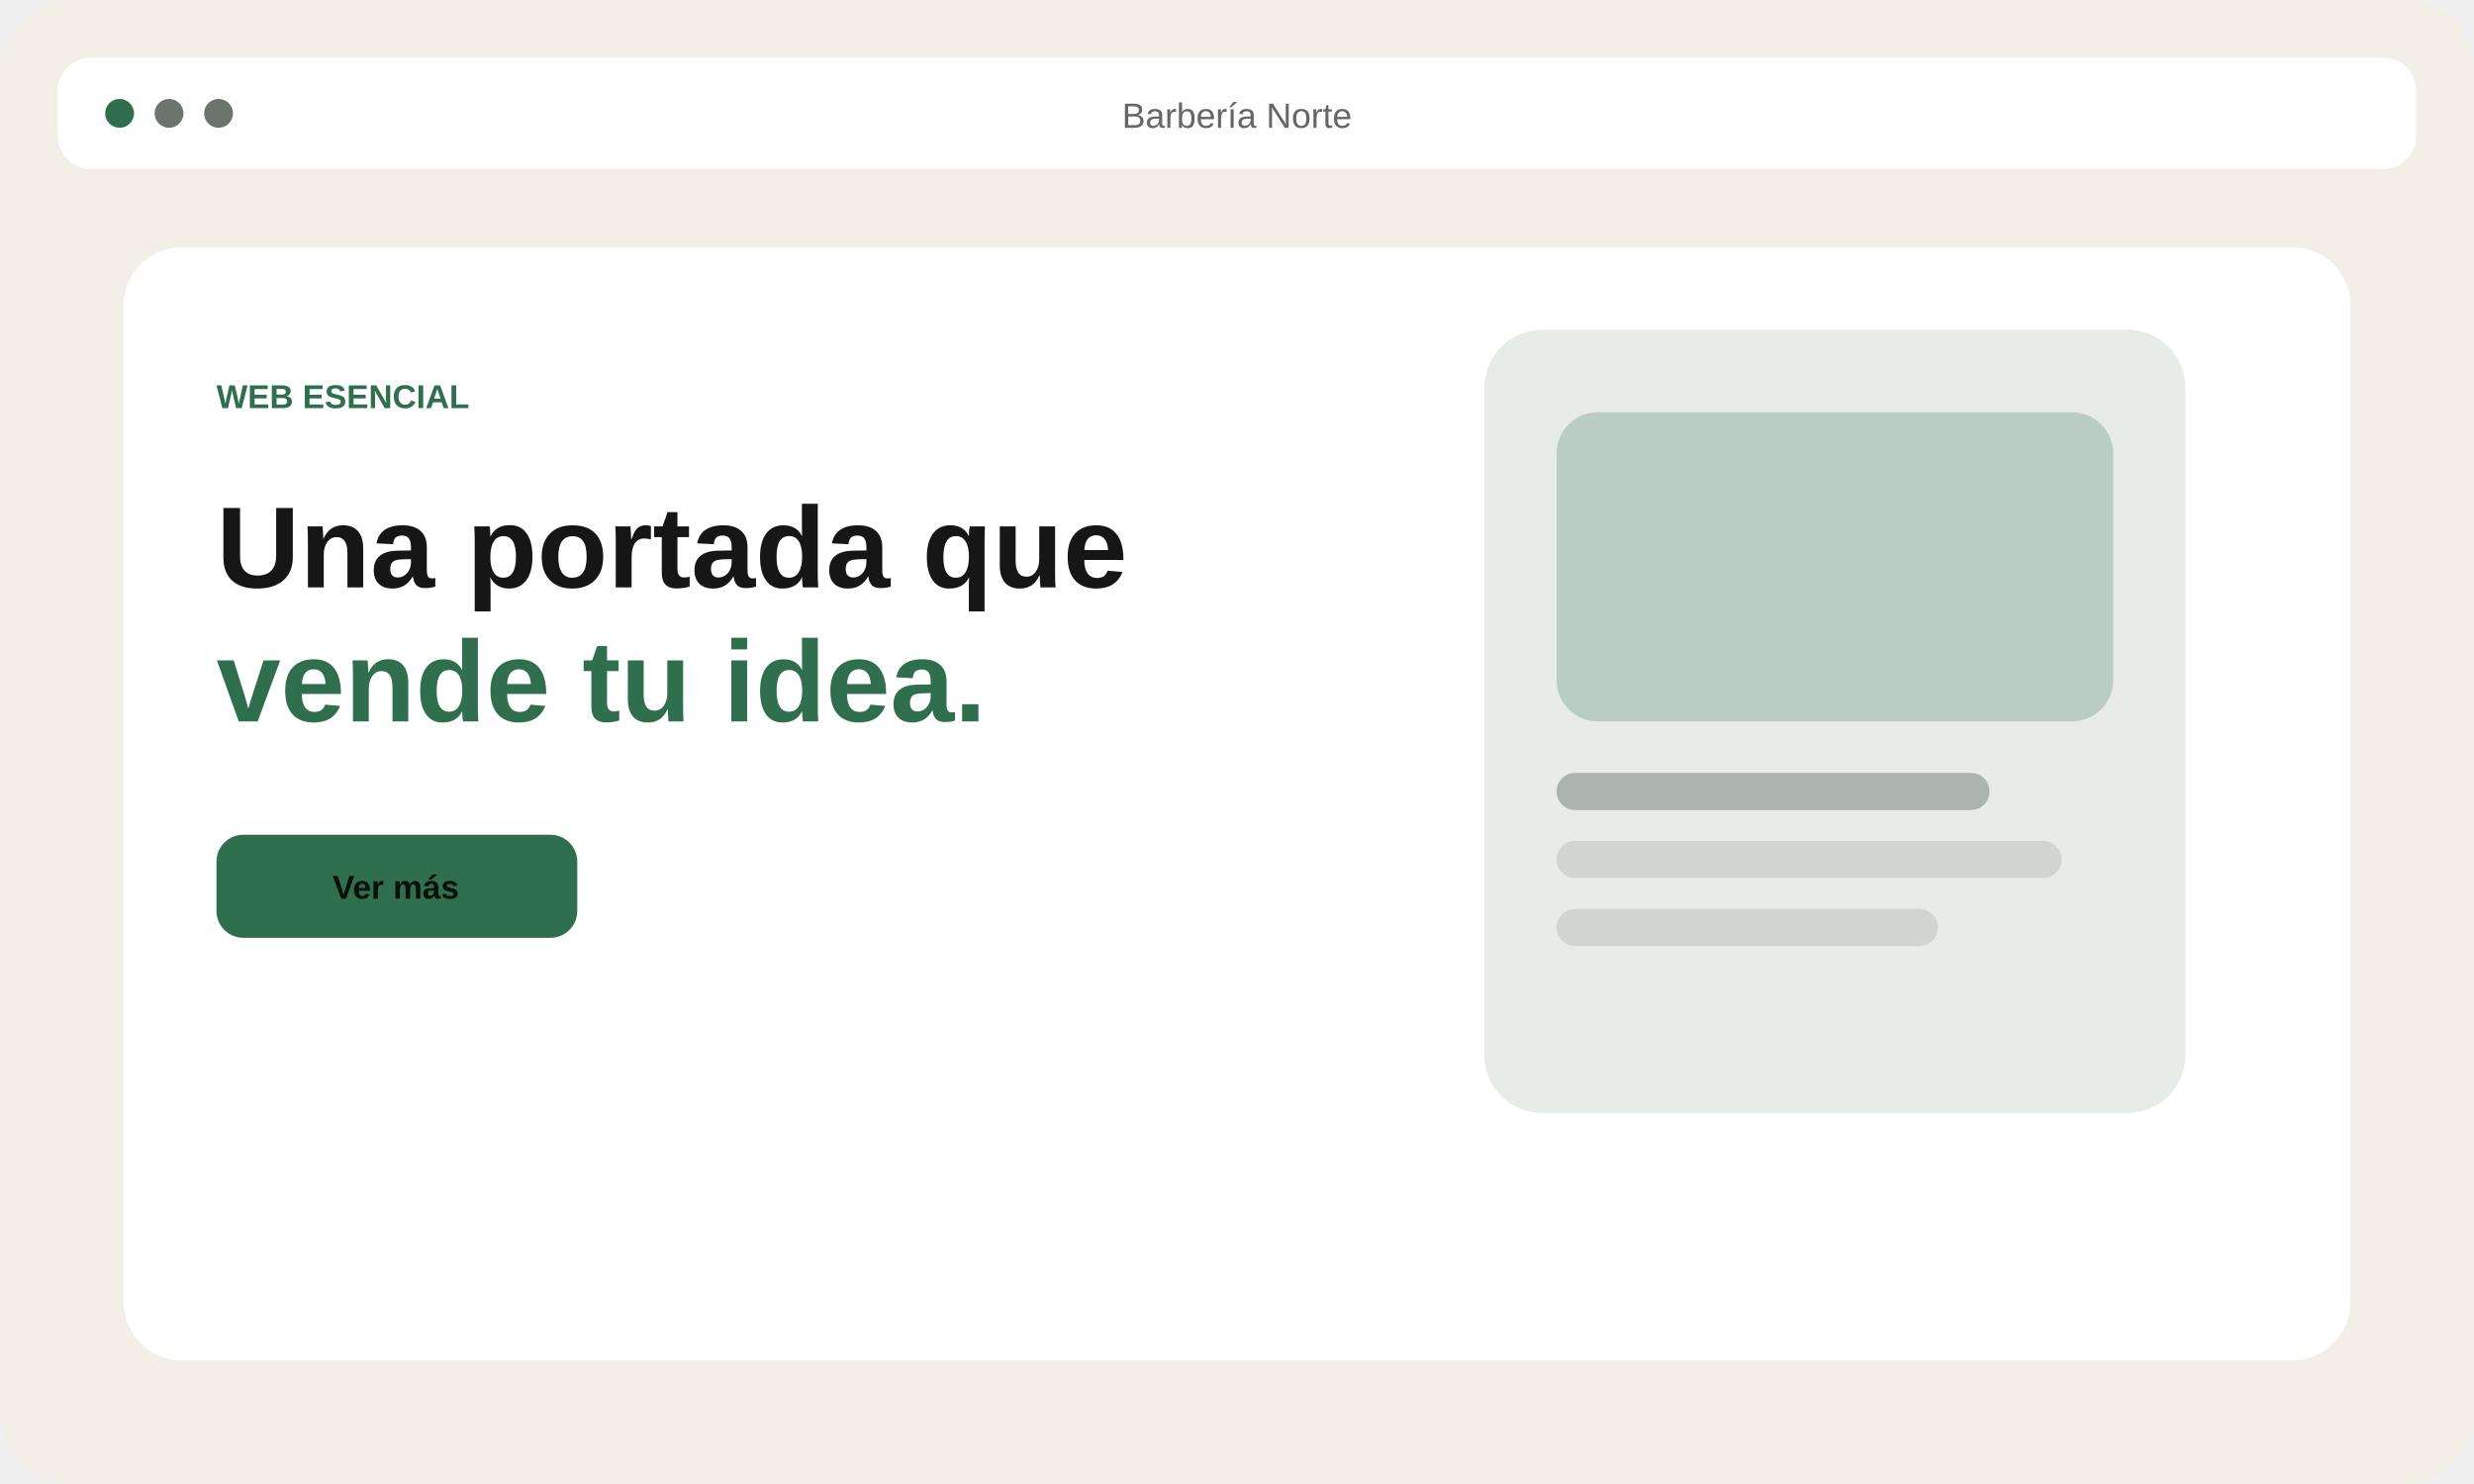
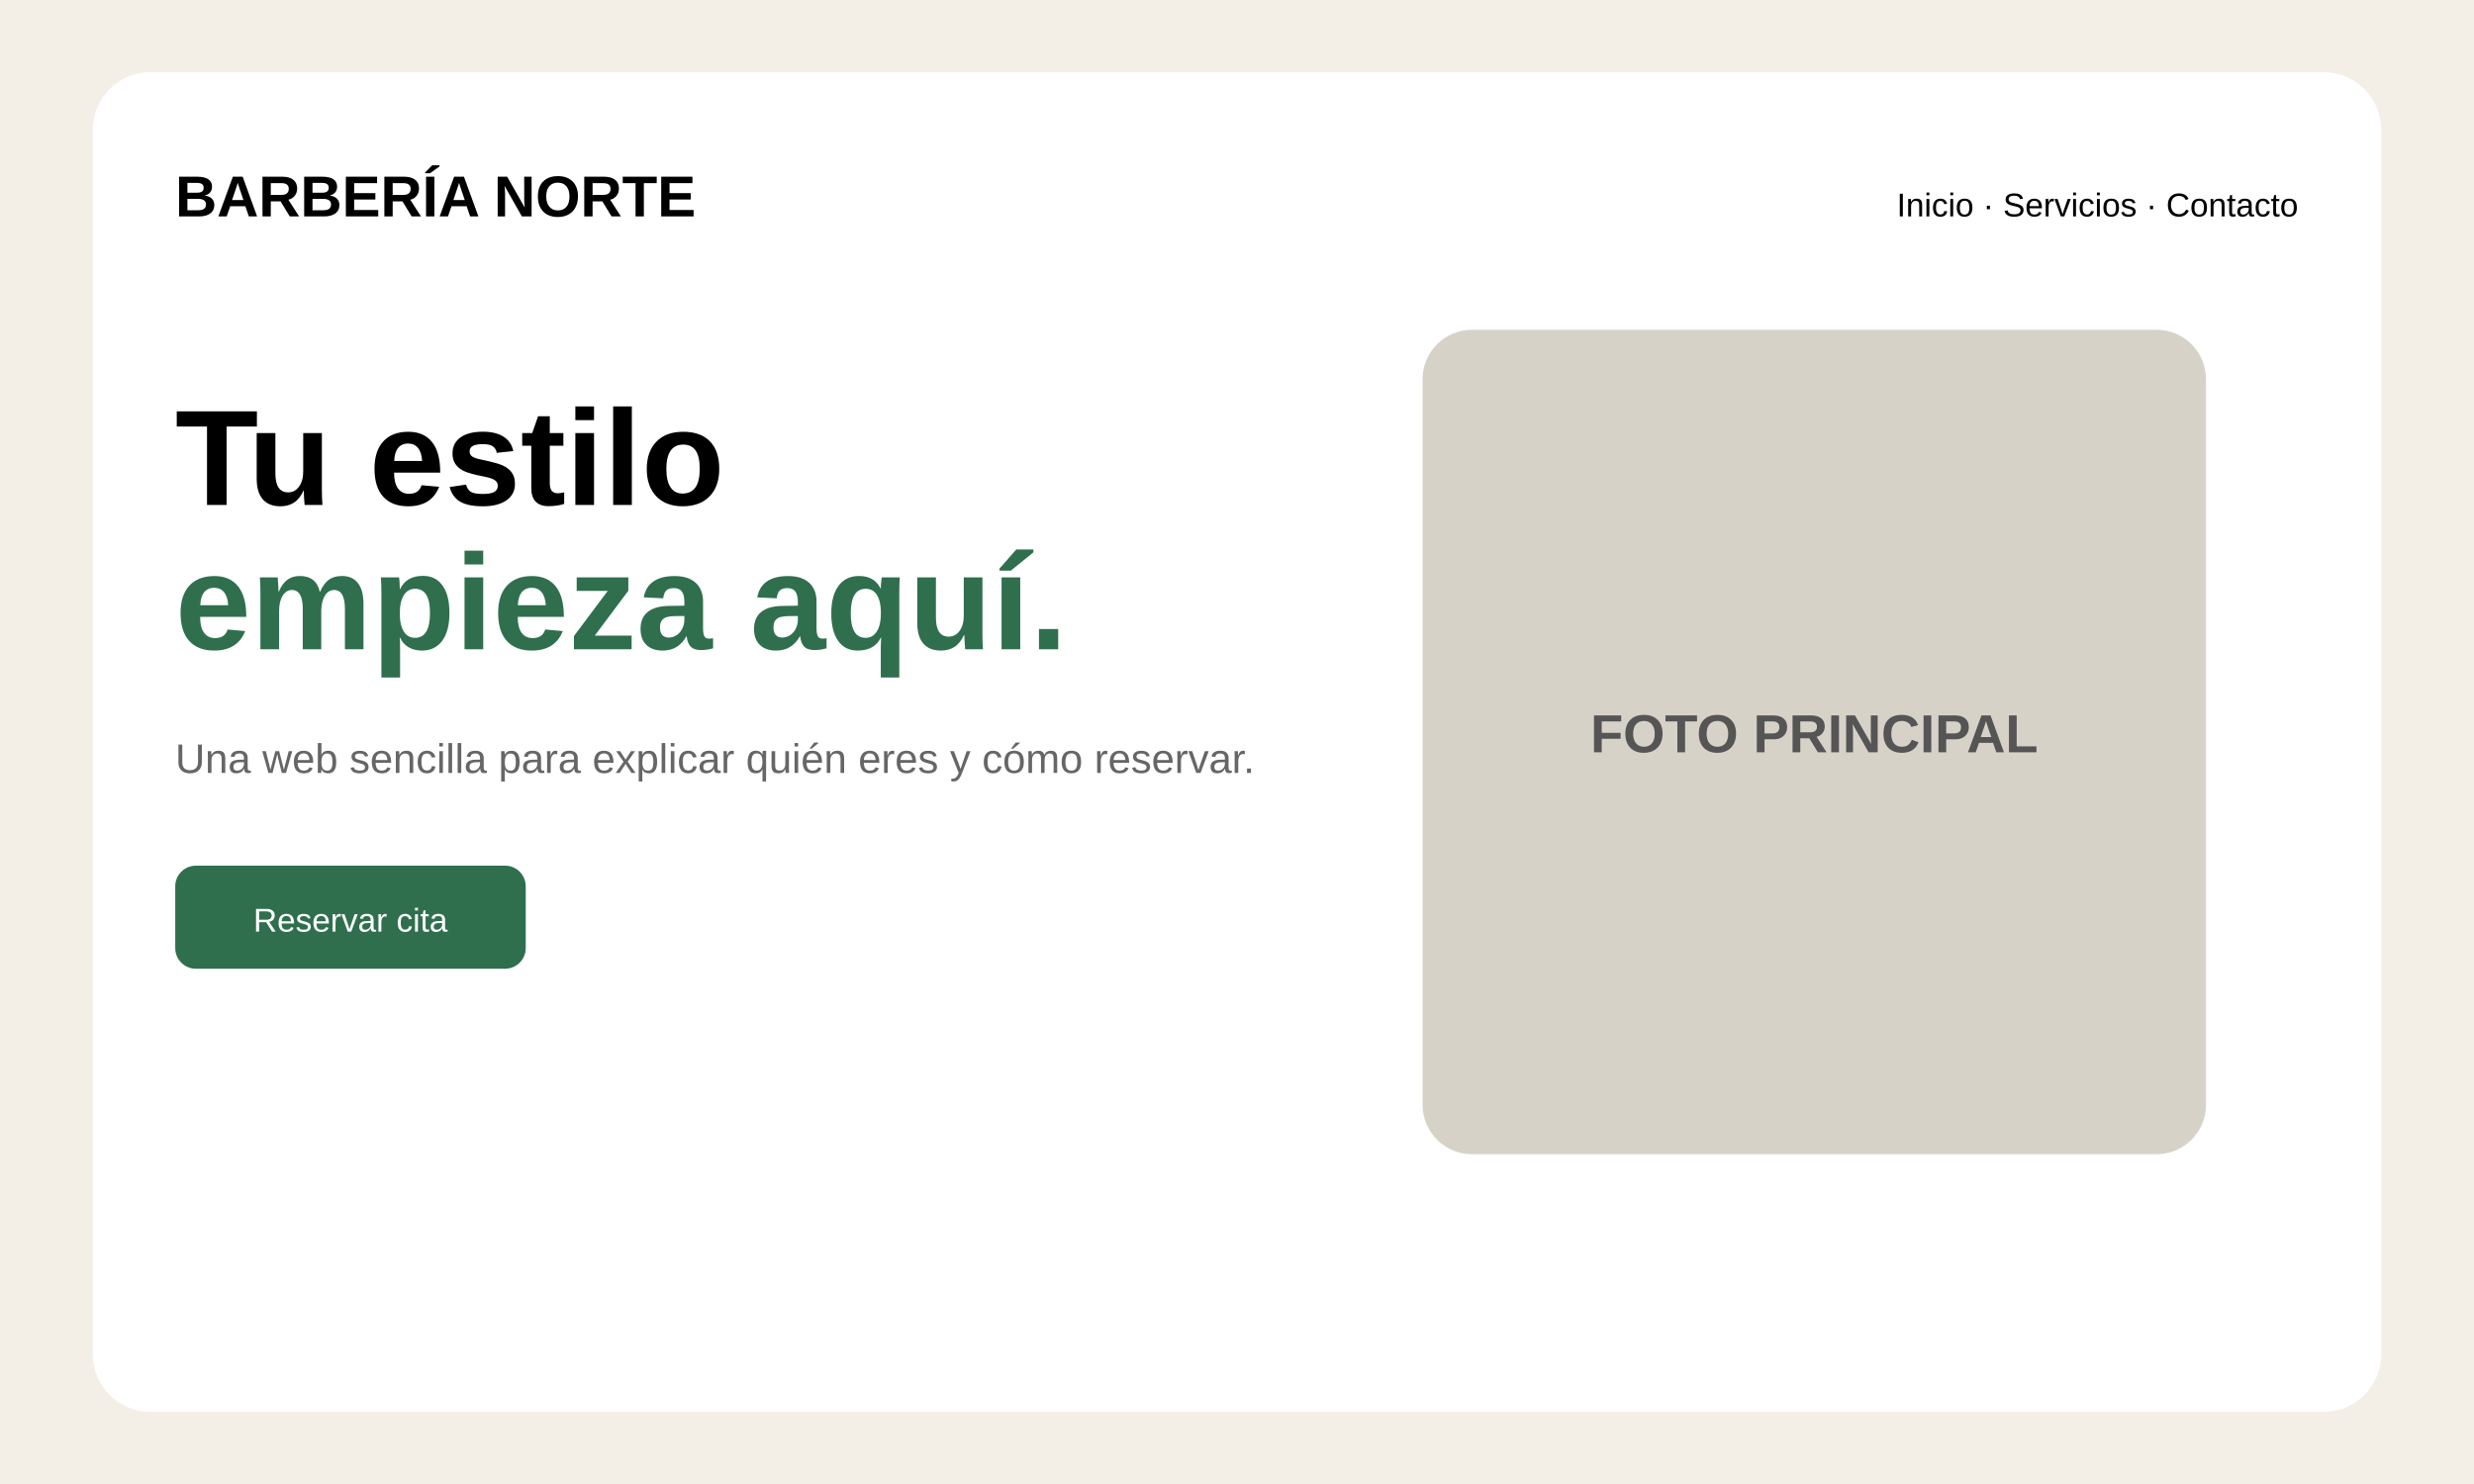
- <svg xmlns="http://www.w3.org/2000/svg" width="1200" height="720" viewBox="0 0 1200 720">
-   <rect width="1200" height="720" rx="34" fill="#f4efe6" />
-   <rect x="28" y="28" width="1144" height="54" rx="16" fill="#ffffff" opacity=".96" />
-   <circle cx="58" cy="55" r="7" fill="#2f6f4e" />
-   <circle cx="82" cy="55" r="7" fill="#6b756e" />
-   <circle cx="106" cy="55" r="7" fill="#6b756e" />
-   <text x="600" y="62" text-anchor="middle" font-family="Arial,sans-serif" font-size="17" fill="#666">Barbería Norte</text>
-   <rect x="60" y="120" width="1080" height="540" rx="28" fill="#ffffff" />
-   <text x="105" y="198" font-family="Arial,sans-serif" font-size="16" font-weight="700" fill="#2f6f4e">WEB ESENCIAL</text>
-   <text x="105" y="285" font-family="Arial,sans-serif" font-size="56" font-weight="800" fill="#161616">Una portada que</text>
-   <text x="105" y="350" font-family="Arial,sans-serif" font-size="56" font-weight="800" fill="#2f6f4e">vende tu idea.</text>
-   <rect x="105" y="405" width="175" height="50" rx="13" fill="#2f6f4e" />
-   <text x="192" y="436" text-anchor="middle" font-family="Arial" font-size="16" font-weight="700" fill="#08100b">Ver más</text>
-   <rect x="720" y="160" width="340" height="380" rx="28" fill="#e8ece8" />
-   <rect x="755" y="200" width="270" height="150" rx="20" fill="#2f6f4e" opacity=".25" />
-   <rect x="755" y="375" width="210" height="18" rx="9" fill="#acb5ad" />
-   <rect x="755" y="408" width="245" height="18" rx="9" fill="#d0d5d1" />
-   <rect x="755" y="441" width="185" height="18" rx="9" fill="#d0d5d1" />
+ <svg xmlns="http://www.w3.org/2000/svg" width="1200" height="720">
+   <rect width="1200" height="720" fill="#f4efe6" />
+   <rect x="45" y="35" width="1110" height="650" rx="28" fill="#fff" />
+   <text x="85" y="105" font-family="Arial" font-size="28" font-weight="700">BARBERÍA NORTE</text>
+   <text x="920" y="105" font-family="Arial" font-size="16">Inicio · Servicios · Contacto</text>
+   <text x="85" y="245" font-family="Arial" font-size="66" font-weight="800">Tu estilo</text>
+   <text x="85" y="315" font-family="Arial" font-size="66" font-weight="800" fill="#2f6f4e">empieza aquí.</text>
+   <text x="85" y="375" font-family="Arial" font-size="20" fill="#666">Una web sencilla para explicar quién eres y cómo reservar.</text>
+   <rect x="85" y="420" width="170" height="50" rx="10" fill="#2f6f4e" />
+   <text x="170" y="452" text-anchor="middle" font-family="Arial" font-size="16" fill="#fff">Reservar cita</text>
+   <rect x="690" y="160" width="380" height="400" rx="24" fill="#d7d2c8" />
+   <text x="880" y="365" text-anchor="middle" font-family="Arial" font-size="26" font-weight="700" fill="#555">FOTO PRINCIPAL</text>
</svg>
